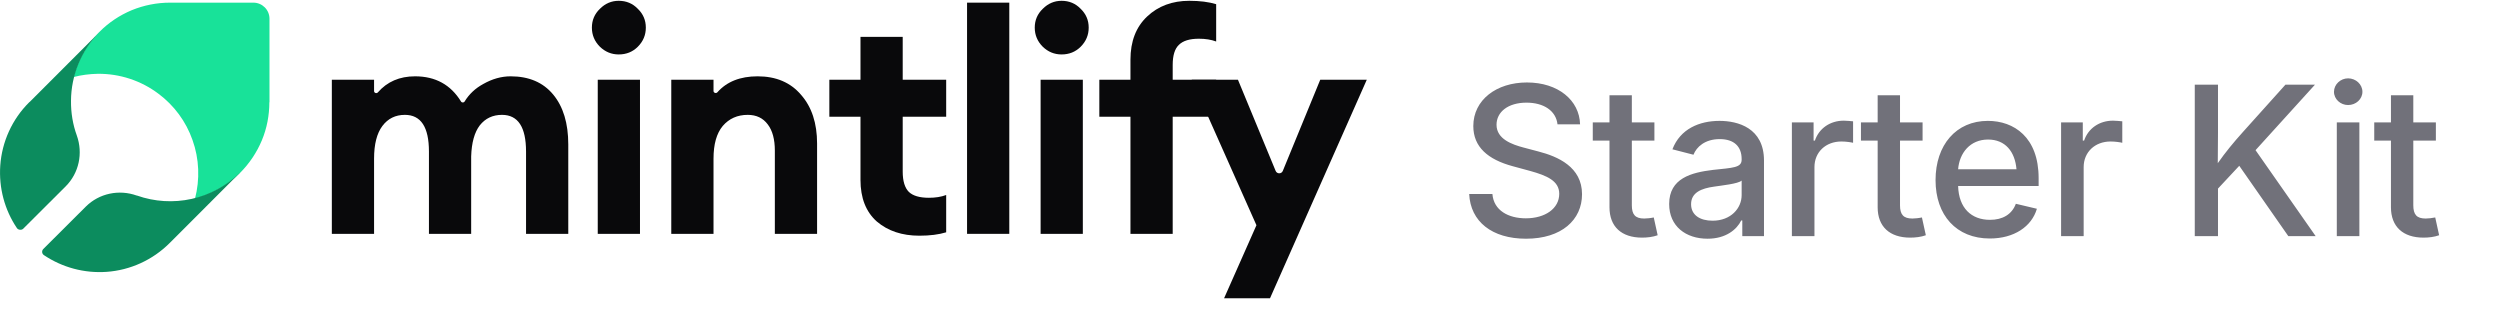
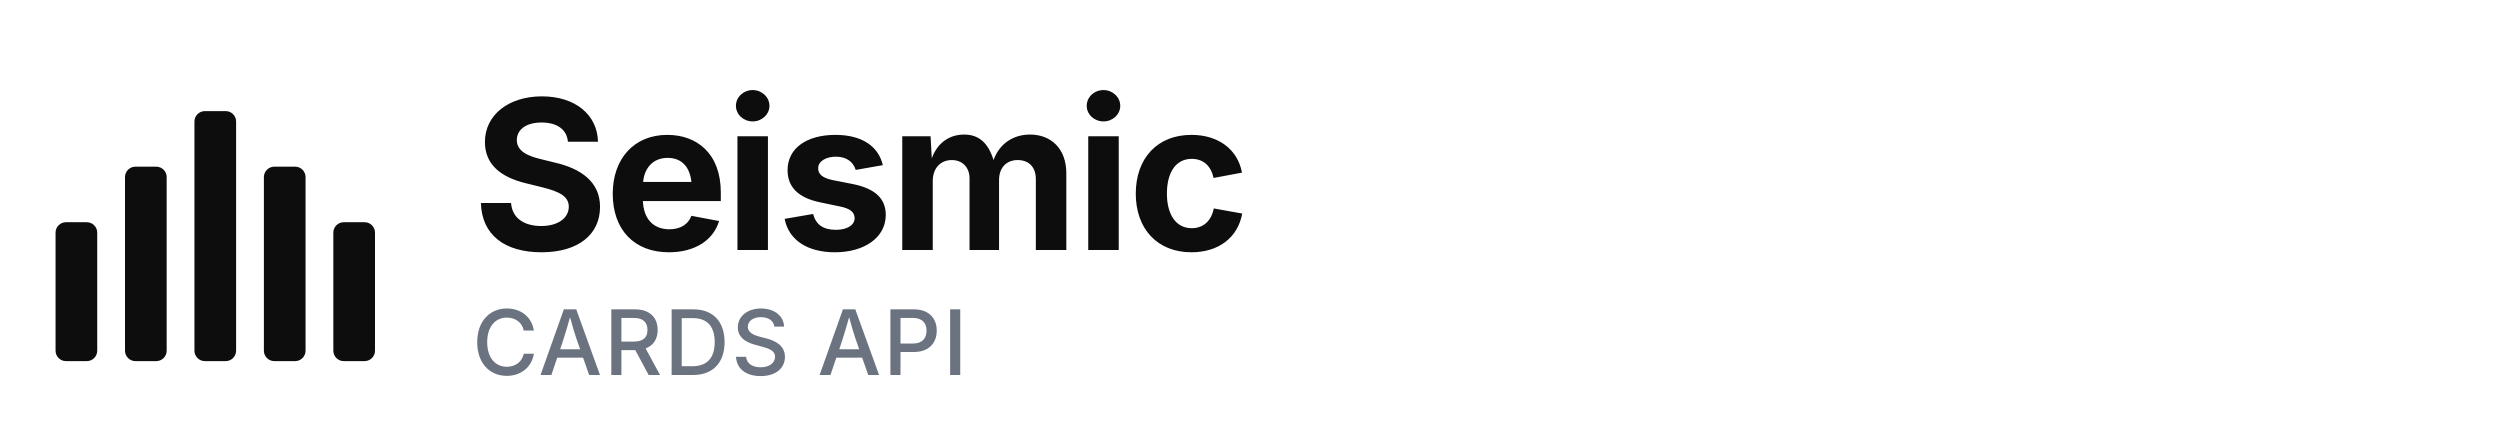
- <svg xmlns="http://www.w3.org/2000/svg" width="180" height="23" viewBox="0 0 180 23" fill="none">
-   <path d="M91.44 21.476H88.133L90.464 16.216L85.802 5.74H89.132L91.847 12.307C91.943 12.536 92.268 12.536 92.362 12.306L95.058 5.74H98.409L91.44 21.476Z" fill="#09090B" />
-   <path d="M81.393 16.837V8.403H79.152V5.74H81.393V4.297C81.393 2.98 81.792 1.944 82.592 1.19C83.391 0.435 84.404 0.058 85.633 0.058C86.387 0.058 87.031 0.139 87.564 0.302V2.988C87.208 2.854 86.794 2.788 86.32 2.788C85.655 2.788 85.174 2.936 84.878 3.232C84.582 3.513 84.434 3.994 84.434 4.674V5.74H87.564V8.403H84.434V16.837H81.393Z" fill="#09090B" />
-   <path d="M76.433 3.92C75.915 3.92 75.463 3.735 75.079 3.365C74.694 2.98 74.502 2.521 74.502 1.989C74.502 1.456 74.694 1.005 75.079 0.635C75.463 0.25 75.915 0.058 76.433 0.058C76.98 0.058 77.438 0.25 77.809 0.635C78.193 1.005 78.386 1.456 78.386 1.989C78.386 2.521 78.193 2.98 77.809 3.365C77.438 3.735 76.98 3.92 76.433 3.92ZM74.924 16.837V5.74H77.964V16.837H74.924Z" fill="#09090B" />
-   <path d="M69.628 16.837V0.191H72.669V16.837H69.628Z" fill="#09090B" />
-   <path d="M66.194 16.97C64.951 16.97 63.93 16.63 63.131 15.949C62.347 15.254 61.955 14.255 61.955 12.953V8.403H59.713V5.74H61.955V2.655H64.995V5.74H68.125V8.403H64.995V12.354C64.995 13.034 65.143 13.523 65.439 13.819C65.735 14.1 66.216 14.24 66.882 14.24C67.355 14.24 67.769 14.174 68.125 14.04V16.726C67.592 16.889 66.948 16.97 66.194 16.97Z" fill="#09090B" />
-   <path d="M48.332 16.837V5.74H51.373V6.551C51.373 6.688 51.559 6.748 51.65 6.646C52.328 5.879 53.293 5.495 54.546 5.495C55.878 5.495 56.921 5.939 57.676 6.827C58.445 7.7 58.83 8.869 58.83 10.334V16.837H55.789V10.844C55.789 10.03 55.619 9.402 55.279 8.958C54.939 8.499 54.458 8.27 53.836 8.27C53.096 8.27 52.497 8.536 52.038 9.069C51.594 9.601 51.373 10.386 51.373 11.421V16.837H48.332Z" fill="#09090B" />
-   <path d="M44.547 3.92C44.029 3.92 43.578 3.735 43.193 3.365C42.809 2.98 42.616 2.521 42.616 1.989C42.616 1.456 42.809 1.005 43.193 0.635C43.578 0.25 44.029 0.058 44.547 0.058C45.095 0.058 45.553 0.25 45.923 0.635C46.308 1.005 46.5 1.456 46.5 1.989C46.5 2.521 46.308 2.98 45.923 3.365C45.553 3.735 45.095 3.92 44.547 3.92ZM43.038 16.837V5.74H46.079V16.837H43.038Z" fill="#09090B" />
-   <path d="M37.875 16.837V10.911C37.875 9.15 37.298 8.27 36.144 8.27C35.478 8.27 34.945 8.521 34.546 9.024C34.161 9.527 33.954 10.275 33.924 11.266V16.837H30.884V10.911C30.884 9.15 30.306 8.27 29.152 8.27C28.472 8.27 27.932 8.536 27.532 9.069C27.133 9.601 26.933 10.386 26.933 11.421V16.837H23.892V5.74H26.933V6.559C26.933 6.695 27.116 6.755 27.206 6.652C27.878 5.881 28.771 5.495 29.885 5.495C31.349 5.495 32.452 6.1 33.193 7.309C33.252 7.404 33.395 7.403 33.454 7.307C33.774 6.78 34.219 6.361 34.79 6.05C35.441 5.68 36.099 5.495 36.765 5.495C38.082 5.495 39.103 5.932 39.828 6.805C40.553 7.678 40.916 8.876 40.916 10.4V16.837H37.875Z" fill="#09090B" />
-   <path d="M19.403 7.362V1.35C19.403 0.705 18.879 0.191 18.244 0.191H12.235C11.291 0.191 10.357 0.378 9.487 0.733C8.618 1.098 7.824 1.621 7.16 2.295L7.114 2.341C6.235 3.23 5.609 4.333 5.291 5.548C5.861 5.399 6.45 5.324 7.039 5.314C8.609 5.296 10.151 5.801 11.403 6.745C12.534 7.586 13.394 8.746 13.861 10.083C14.347 11.438 14.403 12.916 14.039 14.309C15.244 13.991 16.356 13.364 17.244 12.486L17.291 12.439C17.954 11.775 18.487 10.98 18.851 10.111C19.216 9.241 19.393 8.306 19.393 7.362H19.403Z" fill="#18E299" />
-   <path d="M5.112 7.26C5.121 5.416 5.857 3.646 7.151 2.324L2.151 7.326C2.133 7.344 2.114 7.354 2.095 7.372C0.876 8.583 0.14 10.204 0.019 11.918C-0.092 13.52 0.327 15.103 1.22 16.426C1.306 16.552 1.537 16.593 1.667 16.472L4.73 13.417C5.689 12.458 5.987 11.033 5.531 9.757C5.242 8.965 5.103 8.117 5.112 7.26Z" fill="#0C8C5E" />
-   <path d="M17.262 12.44C16.303 13.38 15.102 14.032 13.799 14.321C12.486 14.61 11.127 14.526 9.861 14.079C9.861 14.079 9.851 14.079 9.842 14.079C8.567 13.622 7.142 13.921 6.183 14.871L3.12 17.926C2.99 18.056 3.009 18.27 3.167 18.373C4.489 19.258 6.072 19.686 7.673 19.574C9.386 19.453 10.997 18.717 12.216 17.497L12.263 17.451L17.262 12.449V12.44Z" fill="#0C8C5E" />
-   <text x="105" y="17" font-family="Inter, ui-sans-serif, system-ui, -apple-system, sans-serif" font-size="15" font-weight="500" fill="#71717A" letter-spacing="-0.01em">Starter Kit</text>
+ <svg xmlns="http://www.w3.org/2000/svg" viewBox="0 0 360 64" width="360" height="64" role="img" aria-label="Seismic">
+   <style>
+     .wordmark { font-family: -apple-system, BlinkMacSystemFont, "SF Pro Display", "Inter", "Helvetica Neue", Arial, sans-serif; font-weight: 700; letter-spacing: -0.02em; }
+     .wordmark-name { font-size: 30px; fill: #0D0D0D; }
+     .wordmark-tag  { font-size: 13px; fill: #6B7280; font-weight: 500; letter-spacing: 0.02em; }
+     .mark { fill: #0D0D0D; }
+   </style>
+   <g transform="translate(8 12)">
+     <rect class="mark" x="0" y="20" width="6" height="20" rx="1.5" />
+     <rect class="mark" x="10" y="12" width="6" height="28" rx="1.5" />
+     <rect class="mark" x="20" y="4" width="6" height="36" rx="1.5" />
+     <rect class="mark" x="30" y="12" width="6" height="28" rx="1.5" />
+     <rect class="mark" x="40" y="20" width="6" height="20" rx="1.5" />
+   </g>
+   <text x="68" y="36" class="wordmark wordmark-name">Seismic</text>
+   <text x="68" y="54" class="wordmark wordmark-tag">CARDS API</text>
</svg>
